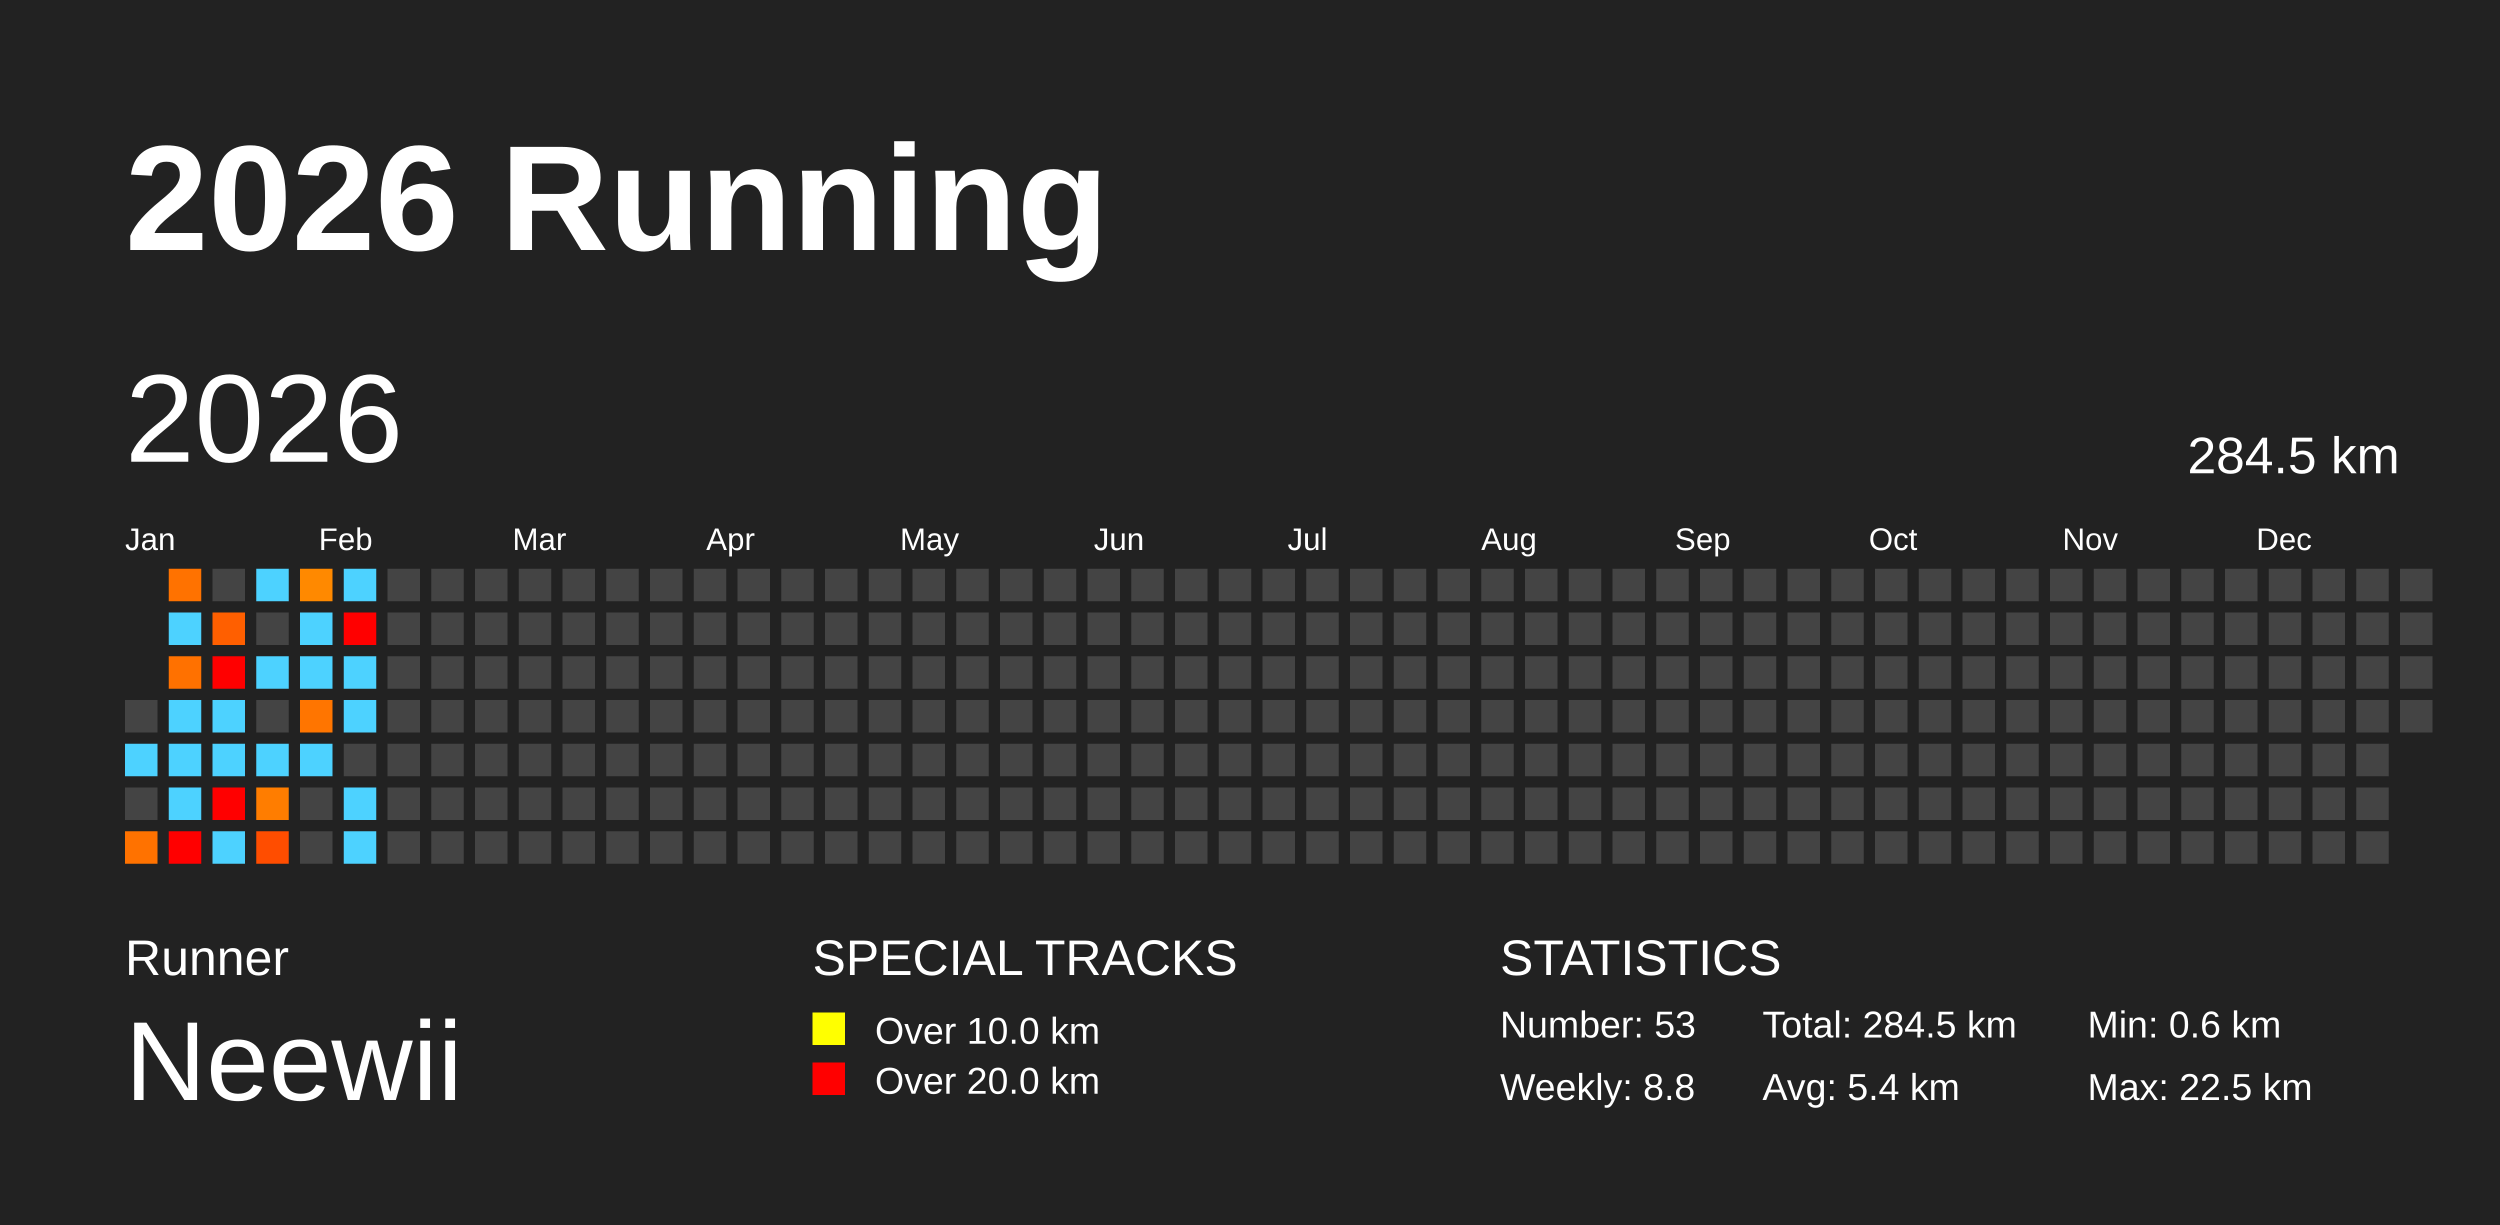
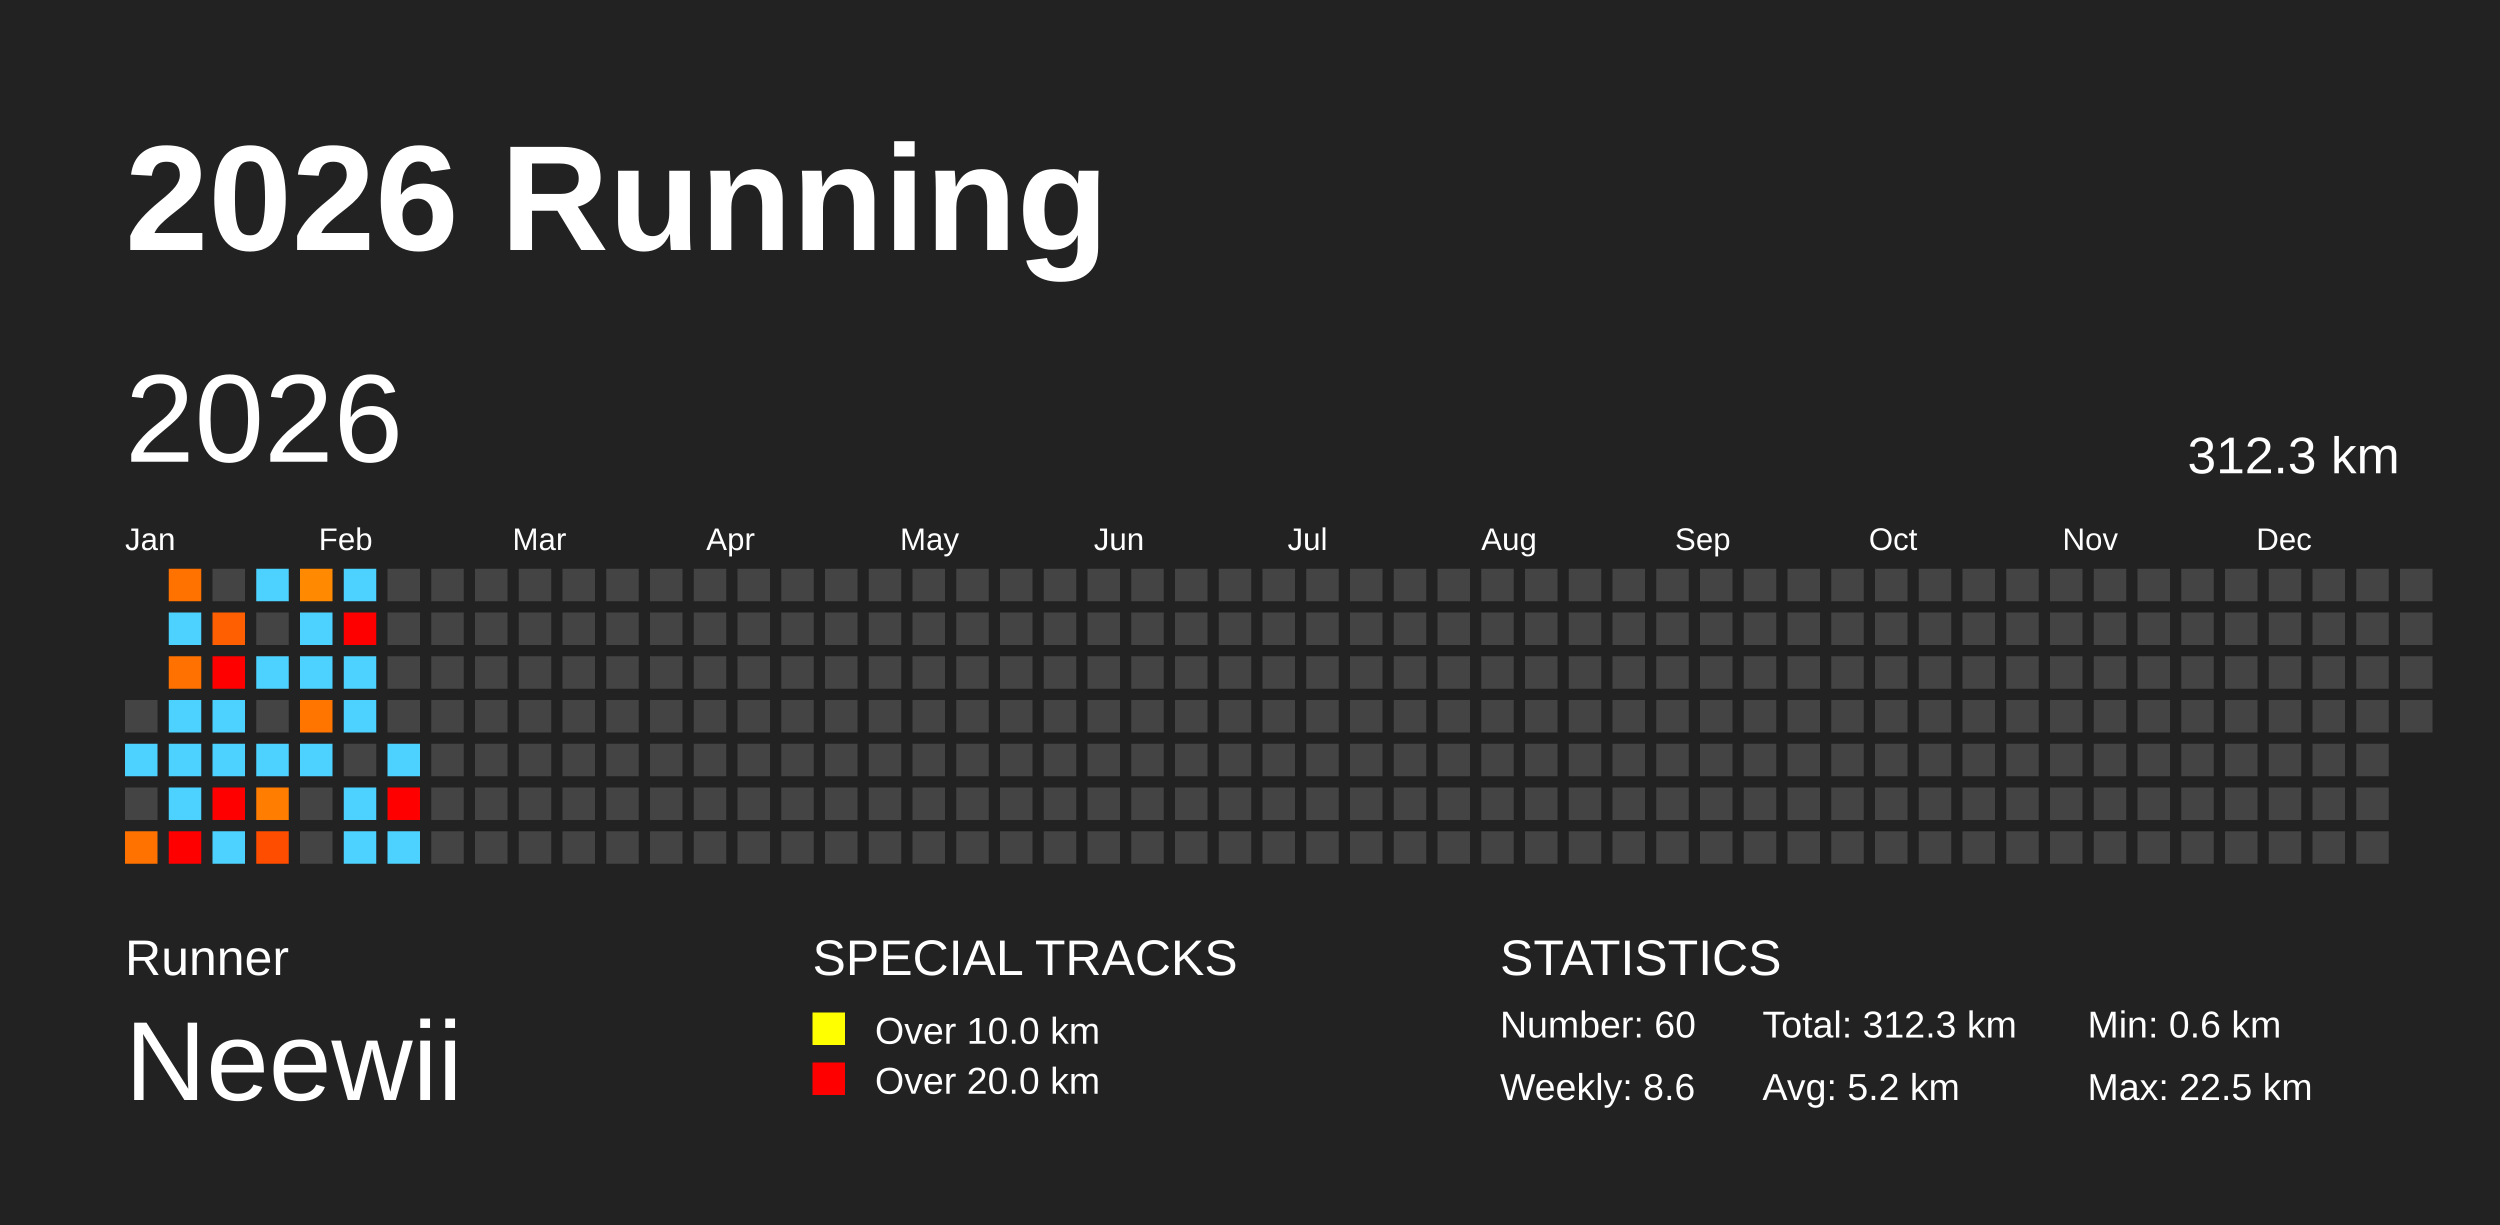
<svg xmlns="http://www.w3.org/2000/svg" baseProfile="full" height="98mm" version="1.1" viewBox="0,0,200,98" width="200mm">
  <defs />
  <rect fill="#222222" height="98" width="200" x="0" y="0" />
  <text fill="#FFFFFF" style="font-size:12px; font-family:Arial; font-weight:bold;" x="10" y="20">2026 Running</text>
  <text fill="#FFFFFF" style="font-size:4px; font-family:Arial" x="10" y="78">Runner</text>
  <text fill="#FFFFFF" style="font-size:9px; font-family:Arial" x="10" y="88">Neewii</text>
  <text fill="#FFFFFF" style="font-size:4px; font-family:Arial" x="65" y="78">SPECIAL TRACKS</text>
  <rect fill="yellow" height="2.6" width="2.6" x="65" y="81" />
  <text fill="#FFFFFF" style="font-size:3px; font-family:Arial" x="70" y="83.5">Over 10.0 km</text>
  <rect fill="red" height="2.6" width="2.6" x="65" y="85" />
  <text fill="#FFFFFF" style="font-size:3px; font-family:Arial" x="70" y="87.5">Over 20.0 km</text>
  <text fill="#FFFFFF" style="font-size:4px; font-family:Arial" x="120" y="78">STATISTICS</text>
-   <text fill="#FFFFFF" style="font-size:3px; font-family:Arial" x="120" y="83">Number: 53</text>
-   <text fill="#FFFFFF" style="font-size:3px; font-family:Arial" x="120" y="88">Weekly: 8.8</text>
-   <text fill="#FFFFFF" style="font-size:3px; font-family:Arial" x="141" y="83">Total: 284.5 km</text>
-   <text fill="#FFFFFF" style="font-size:3px; font-family:Arial" x="141" y="88">Avg: 5.4 km</text>
+   <text fill="#FFFFFF" style="font-size:3px; font-family:Arial" x="120" y="83">Number: 60</text>
+   <text fill="#FFFFFF" style="font-size:3px; font-family:Arial" x="120" y="88">Weekly: 8.6</text>
+   <text fill="#FFFFFF" style="font-size:3px; font-family:Arial" x="141" y="83">Total: 312.3 km</text>
+   <text fill="#FFFFFF" style="font-size:3px; font-family:Arial" x="141" y="88">Avg: 5.2 km</text>
  <text fill="#FFFFFF" style="font-size:3px; font-family:Arial" x="167" y="83">Min: 0.6 km</text>
  <text fill="#FFFFFF" style="font-size:3px; font-family:Arial" x="167" y="88">Max: 22.5 km</text>
  <text dominant-baseline="hanging" fill="#FFFFFF" style="font-size:10.0px; font-family:Arial;" x="10" y="30">2026</text>
-   <text dominant-baseline="hanging" fill="#FFFFFF" style="font-size:4.125px; font-family:Arial;" x="175" y="35">284.5 km</text>
+   <text dominant-baseline="hanging" fill="#FFFFFF" style="font-size:4.125px; font-family:Arial;" x="175" y="35">312.3 km</text>
  <text fill="#FFFFFF" style="font-size:2.5px; font-family:Arial" x="10.0" y="44">Jan</text>
  <text fill="#FFFFFF" style="font-size:2.5px; font-family:Arial" x="25.5" y="44">Feb</text>
  <text fill="#FFFFFF" style="font-size:2.5px; font-family:Arial" x="41.0" y="44">Mar</text>
  <text fill="#FFFFFF" style="font-size:2.5px; font-family:Arial" x="56.5" y="44">Apr</text>
  <text fill="#FFFFFF" style="font-size:2.5px; font-family:Arial" x="72.0" y="44">May</text>
  <text fill="#FFFFFF" style="font-size:2.5px; font-family:Arial" x="87.5" y="44">Jun</text>
  <text fill="#FFFFFF" style="font-size:2.5px; font-family:Arial" x="103.0" y="44">Jul</text>
  <text fill="#FFFFFF" style="font-size:2.5px; font-family:Arial" x="118.5" y="44">Aug</text>
  <text fill="#FFFFFF" style="font-size:2.5px; font-family:Arial" x="134.0" y="44">Sep</text>
  <text fill="#FFFFFF" style="font-size:2.5px; font-family:Arial" x="149.5" y="44">Oct</text>
  <text fill="#FFFFFF" style="font-size:2.5px; font-family:Arial" x="165.0" y="44">Nov</text>
  <text fill="#FFFFFF" style="font-size:2.5px; font-family:Arial" x="180.5" y="44">Dec</text>
  <rect fill="#444444" height="2.6" width="2.6" x="10.0" y="56.0" />
  <rect fill="#4dd2ff" height="2.6" width="2.6" x="10.0" y="59.5" />
  <rect fill="#444444" height="2.6" width="2.6" x="10.0" y="63.0" />
  <rect fill="#ff7200" height="2.6" width="2.6" x="10.0" y="66.5" />
  <rect fill="#ff7200" height="2.6" width="2.6" x="13.5" y="45.5" />
  <rect fill="#4dd2ff" height="2.6" width="2.6" x="13.5" y="49.0" />
  <rect fill="#ff7100" height="2.6" width="2.6" x="13.5" y="52.5" />
  <rect fill="#4dd2ff" height="2.6" width="2.6" x="13.5" y="56.0" />
  <rect fill="#4dd2ff" height="2.6" width="2.6" x="13.5" y="59.5" />
  <rect fill="#4dd2ff" height="2.6" width="2.6" x="13.5" y="63.0" />
  <rect fill="red" height="2.6" width="2.6" x="13.5" y="66.5" />
  <rect fill="#444444" height="2.6" width="2.6" x="17.0" y="45.5" />
  <rect fill="#ff5f00" height="2.6" width="2.6" x="17.0" y="49.0" />
  <rect fill="red" height="2.6" width="2.6" x="17.0" y="52.5" />
  <rect fill="#4dd2ff" height="2.6" width="2.6" x="17.0" y="56.0" />
  <rect fill="#4dd2ff" height="2.6" width="2.6" x="17.0" y="59.5" />
  <rect fill="red" height="2.6" width="2.6" x="17.0" y="63.0" />
  <rect fill="#4dd2ff" height="2.6" width="2.6" x="17.0" y="66.5" />
  <rect fill="#4dd2ff" height="2.6" width="2.6" x="20.5" y="45.5" />
  <rect fill="#444444" height="2.6" width="2.6" x="20.5" y="49.0" />
  <rect fill="#4dd2ff" height="2.6" width="2.6" x="20.5" y="52.5" />
  <rect fill="#444444" height="2.6" width="2.6" x="20.5" y="56.0" />
  <rect fill="#4dd2ff" height="2.6" width="2.6" x="20.5" y="59.5" />
  <rect fill="#ff7d00" height="2.6" width="2.6" x="20.5" y="63.0" />
  <rect fill="#ff4d00" height="2.6" width="2.6" x="20.5" y="66.5" />
  <rect fill="#ff8900" height="2.6" width="2.6" x="24.0" y="45.5" />
  <rect fill="#4dd2ff" height="2.6" width="2.6" x="24.0" y="49.0" />
  <rect fill="#4dd2ff" height="2.6" width="2.6" x="24.0" y="52.5" />
  <rect fill="#ff7500" height="2.6" width="2.6" x="24.0" y="56.0" />
  <rect fill="#4dd2ff" height="2.6" width="2.6" x="24.0" y="59.5" />
  <rect fill="#444444" height="2.6" width="2.6" x="24.0" y="63.0" />
  <rect fill="#444444" height="2.6" width="2.6" x="24.0" y="66.5" />
  <rect fill="#4dd2ff" height="2.6" width="2.6" x="27.5" y="45.5" />
  <rect fill="red" height="2.6" width="2.6" x="27.5" y="49.0" />
  <rect fill="#4dd2ff" height="2.6" width="2.6" x="27.5" y="52.5" />
  <rect fill="#4dd2ff" height="2.6" width="2.6" x="27.5" y="56.0" />
  <rect fill="#444444" height="2.6" width="2.6" x="27.5" y="59.5" />
  <rect fill="#4dd2ff" height="2.6" width="2.6" x="27.5" y="63.0" />
  <rect fill="#4dd2ff" height="2.6" width="2.6" x="27.5" y="66.5" />
  <rect fill="#444444" height="2.6" width="2.6" x="31.0" y="45.5" />
  <rect fill="#444444" height="2.6" width="2.6" x="31.0" y="49.0" />
  <rect fill="#444444" height="2.6" width="2.6" x="31.0" y="52.5" />
  <rect fill="#444444" height="2.6" width="2.6" x="31.0" y="56.0" />
-   <rect fill="#444444" height="2.6" width="2.6" x="31.0" y="59.5" />
-   <rect fill="#444444" height="2.6" width="2.6" x="31.0" y="63.0" />
-   <rect fill="#444444" height="2.6" width="2.6" x="31.0" y="66.5" />
+   <rect fill="#4dd2ff" height="2.6" width="2.6" x="31.0" y="59.5" />
+   <rect fill="red" height="2.6" width="2.6" x="31.0" y="63.0" />
+   <rect fill="#4dd2ff" height="2.6" width="2.6" x="31.0" y="66.5" />
  <rect fill="#444444" height="2.6" width="2.6" x="34.5" y="45.5" />
  <rect fill="#444444" height="2.6" width="2.6" x="34.5" y="49.0" />
  <rect fill="#444444" height="2.6" width="2.6" x="34.5" y="52.5" />
  <rect fill="#444444" height="2.6" width="2.6" x="34.5" y="56.0" />
  <rect fill="#444444" height="2.6" width="2.6" x="34.5" y="59.5" />
  <rect fill="#444444" height="2.6" width="2.6" x="34.5" y="63.0" />
  <rect fill="#444444" height="2.6" width="2.6" x="34.5" y="66.5" />
  <rect fill="#444444" height="2.6" width="2.6" x="38.0" y="45.5" />
  <rect fill="#444444" height="2.6" width="2.6" x="38.0" y="49.0" />
  <rect fill="#444444" height="2.6" width="2.6" x="38.0" y="52.5" />
  <rect fill="#444444" height="2.6" width="2.6" x="38.0" y="56.0" />
  <rect fill="#444444" height="2.6" width="2.6" x="38.0" y="59.5" />
  <rect fill="#444444" height="2.6" width="2.6" x="38.0" y="63.0" />
  <rect fill="#444444" height="2.6" width="2.6" x="38.0" y="66.5" />
  <rect fill="#444444" height="2.6" width="2.6" x="41.5" y="45.5" />
  <rect fill="#444444" height="2.6" width="2.6" x="41.5" y="49.0" />
  <rect fill="#444444" height="2.6" width="2.6" x="41.5" y="52.5" />
  <rect fill="#444444" height="2.6" width="2.6" x="41.5" y="56.0" />
  <rect fill="#444444" height="2.6" width="2.6" x="41.5" y="59.5" />
  <rect fill="#444444" height="2.6" width="2.6" x="41.5" y="63.0" />
  <rect fill="#444444" height="2.6" width="2.6" x="41.5" y="66.5" />
  <rect fill="#444444" height="2.6" width="2.6" x="45.0" y="45.5" />
  <rect fill="#444444" height="2.6" width="2.6" x="45.0" y="49.0" />
  <rect fill="#444444" height="2.6" width="2.6" x="45.0" y="52.5" />
  <rect fill="#444444" height="2.6" width="2.6" x="45.0" y="56.0" />
  <rect fill="#444444" height="2.6" width="2.6" x="45.0" y="59.5" />
  <rect fill="#444444" height="2.6" width="2.6" x="45.0" y="63.0" />
  <rect fill="#444444" height="2.6" width="2.6" x="45.0" y="66.5" />
  <rect fill="#444444" height="2.6" width="2.6" x="48.5" y="45.5" />
  <rect fill="#444444" height="2.6" width="2.6" x="48.5" y="49.0" />
  <rect fill="#444444" height="2.6" width="2.6" x="48.5" y="52.5" />
  <rect fill="#444444" height="2.6" width="2.6" x="48.5" y="56.0" />
  <rect fill="#444444" height="2.6" width="2.6" x="48.5" y="59.5" />
  <rect fill="#444444" height="2.6" width="2.6" x="48.5" y="63.0" />
  <rect fill="#444444" height="2.6" width="2.6" x="48.5" y="66.5" />
  <rect fill="#444444" height="2.6" width="2.6" x="52.0" y="45.5" />
  <rect fill="#444444" height="2.6" width="2.6" x="52.0" y="49.0" />
  <rect fill="#444444" height="2.6" width="2.6" x="52.0" y="52.5" />
  <rect fill="#444444" height="2.6" width="2.6" x="52.0" y="56.0" />
  <rect fill="#444444" height="2.6" width="2.6" x="52.0" y="59.5" />
  <rect fill="#444444" height="2.6" width="2.6" x="52.0" y="63.0" />
  <rect fill="#444444" height="2.6" width="2.6" x="52.0" y="66.5" />
  <rect fill="#444444" height="2.6" width="2.6" x="55.5" y="45.5" />
  <rect fill="#444444" height="2.6" width="2.6" x="55.5" y="49.0" />
  <rect fill="#444444" height="2.6" width="2.6" x="55.5" y="52.5" />
  <rect fill="#444444" height="2.6" width="2.6" x="55.5" y="56.0" />
  <rect fill="#444444" height="2.6" width="2.6" x="55.5" y="59.5" />
  <rect fill="#444444" height="2.6" width="2.6" x="55.5" y="63.0" />
  <rect fill="#444444" height="2.6" width="2.6" x="55.5" y="66.5" />
  <rect fill="#444444" height="2.6" width="2.6" x="59.0" y="45.5" />
  <rect fill="#444444" height="2.6" width="2.6" x="59.0" y="49.0" />
  <rect fill="#444444" height="2.6" width="2.6" x="59.0" y="52.5" />
  <rect fill="#444444" height="2.6" width="2.6" x="59.0" y="56.0" />
  <rect fill="#444444" height="2.6" width="2.6" x="59.0" y="59.5" />
  <rect fill="#444444" height="2.6" width="2.6" x="59.0" y="63.0" />
  <rect fill="#444444" height="2.6" width="2.6" x="59.0" y="66.5" />
  <rect fill="#444444" height="2.6" width="2.6" x="62.5" y="45.5" />
  <rect fill="#444444" height="2.6" width="2.6" x="62.5" y="49.0" />
  <rect fill="#444444" height="2.6" width="2.6" x="62.5" y="52.5" />
  <rect fill="#444444" height="2.6" width="2.6" x="62.5" y="56.0" />
  <rect fill="#444444" height="2.6" width="2.6" x="62.5" y="59.5" />
  <rect fill="#444444" height="2.6" width="2.6" x="62.5" y="63.0" />
  <rect fill="#444444" height="2.6" width="2.6" x="62.5" y="66.5" />
  <rect fill="#444444" height="2.6" width="2.6" x="66.0" y="45.5" />
  <rect fill="#444444" height="2.6" width="2.6" x="66.0" y="49.0" />
  <rect fill="#444444" height="2.6" width="2.6" x="66.0" y="52.5" />
  <rect fill="#444444" height="2.6" width="2.6" x="66.0" y="56.0" />
  <rect fill="#444444" height="2.6" width="2.6" x="66.0" y="59.5" />
  <rect fill="#444444" height="2.6" width="2.6" x="66.0" y="63.0" />
  <rect fill="#444444" height="2.6" width="2.6" x="66.0" y="66.5" />
  <rect fill="#444444" height="2.6" width="2.6" x="69.5" y="45.5" />
  <rect fill="#444444" height="2.6" width="2.6" x="69.5" y="49.0" />
  <rect fill="#444444" height="2.6" width="2.6" x="69.5" y="52.5" />
  <rect fill="#444444" height="2.6" width="2.6" x="69.5" y="56.0" />
  <rect fill="#444444" height="2.6" width="2.6" x="69.5" y="59.5" />
  <rect fill="#444444" height="2.6" width="2.6" x="69.5" y="63.0" />
  <rect fill="#444444" height="2.6" width="2.6" x="69.5" y="66.5" />
  <rect fill="#444444" height="2.6" width="2.6" x="73.0" y="45.5" />
  <rect fill="#444444" height="2.6" width="2.6" x="73.0" y="49.0" />
  <rect fill="#444444" height="2.6" width="2.6" x="73.0" y="52.5" />
  <rect fill="#444444" height="2.6" width="2.6" x="73.0" y="56.0" />
  <rect fill="#444444" height="2.6" width="2.6" x="73.0" y="59.5" />
  <rect fill="#444444" height="2.6" width="2.6" x="73.0" y="63.0" />
  <rect fill="#444444" height="2.6" width="2.6" x="73.0" y="66.5" />
  <rect fill="#444444" height="2.6" width="2.6" x="76.5" y="45.5" />
  <rect fill="#444444" height="2.6" width="2.6" x="76.5" y="49.0" />
  <rect fill="#444444" height="2.6" width="2.6" x="76.5" y="52.5" />
  <rect fill="#444444" height="2.6" width="2.6" x="76.5" y="56.0" />
  <rect fill="#444444" height="2.6" width="2.6" x="76.5" y="59.5" />
  <rect fill="#444444" height="2.6" width="2.6" x="76.5" y="63.0" />
  <rect fill="#444444" height="2.6" width="2.6" x="76.5" y="66.5" />
  <rect fill="#444444" height="2.6" width="2.6" x="80.0" y="45.5" />
  <rect fill="#444444" height="2.6" width="2.6" x="80.0" y="49.0" />
  <rect fill="#444444" height="2.6" width="2.6" x="80.0" y="52.5" />
  <rect fill="#444444" height="2.6" width="2.6" x="80.0" y="56.0" />
  <rect fill="#444444" height="2.6" width="2.6" x="80.0" y="59.5" />
  <rect fill="#444444" height="2.6" width="2.6" x="80.0" y="63.0" />
  <rect fill="#444444" height="2.6" width="2.6" x="80.0" y="66.5" />
  <rect fill="#444444" height="2.6" width="2.6" x="83.5" y="45.5" />
  <rect fill="#444444" height="2.6" width="2.6" x="83.5" y="49.0" />
  <rect fill="#444444" height="2.6" width="2.6" x="83.5" y="52.5" />
  <rect fill="#444444" height="2.6" width="2.6" x="83.5" y="56.0" />
  <rect fill="#444444" height="2.6" width="2.6" x="83.5" y="59.5" />
  <rect fill="#444444" height="2.6" width="2.6" x="83.5" y="63.0" />
  <rect fill="#444444" height="2.6" width="2.6" x="83.5" y="66.5" />
  <rect fill="#444444" height="2.6" width="2.6" x="87.0" y="45.5" />
  <rect fill="#444444" height="2.6" width="2.6" x="87.0" y="49.0" />
  <rect fill="#444444" height="2.6" width="2.6" x="87.0" y="52.5" />
  <rect fill="#444444" height="2.6" width="2.6" x="87.0" y="56.0" />
  <rect fill="#444444" height="2.6" width="2.6" x="87.0" y="59.5" />
  <rect fill="#444444" height="2.6" width="2.6" x="87.0" y="63.0" />
  <rect fill="#444444" height="2.6" width="2.6" x="87.0" y="66.5" />
  <rect fill="#444444" height="2.6" width="2.6" x="90.5" y="45.5" />
  <rect fill="#444444" height="2.6" width="2.6" x="90.5" y="49.0" />
  <rect fill="#444444" height="2.6" width="2.6" x="90.5" y="52.5" />
  <rect fill="#444444" height="2.6" width="2.6" x="90.5" y="56.0" />
  <rect fill="#444444" height="2.6" width="2.6" x="90.5" y="59.5" />
  <rect fill="#444444" height="2.6" width="2.6" x="90.5" y="63.0" />
  <rect fill="#444444" height="2.6" width="2.6" x="90.5" y="66.5" />
  <rect fill="#444444" height="2.6" width="2.6" x="94.0" y="45.5" />
  <rect fill="#444444" height="2.6" width="2.6" x="94.0" y="49.0" />
  <rect fill="#444444" height="2.6" width="2.6" x="94.0" y="52.5" />
  <rect fill="#444444" height="2.6" width="2.6" x="94.0" y="56.0" />
  <rect fill="#444444" height="2.6" width="2.6" x="94.0" y="59.5" />
  <rect fill="#444444" height="2.6" width="2.6" x="94.0" y="63.0" />
  <rect fill="#444444" height="2.6" width="2.6" x="94.0" y="66.5" />
  <rect fill="#444444" height="2.6" width="2.6" x="97.5" y="45.5" />
  <rect fill="#444444" height="2.6" width="2.6" x="97.5" y="49.0" />
  <rect fill="#444444" height="2.6" width="2.6" x="97.5" y="52.5" />
  <rect fill="#444444" height="2.6" width="2.6" x="97.5" y="56.0" />
  <rect fill="#444444" height="2.6" width="2.6" x="97.5" y="59.5" />
  <rect fill="#444444" height="2.6" width="2.6" x="97.5" y="63.0" />
  <rect fill="#444444" height="2.6" width="2.6" x="97.5" y="66.5" />
  <rect fill="#444444" height="2.6" width="2.6" x="101.0" y="45.5" />
  <rect fill="#444444" height="2.6" width="2.6" x="101.0" y="49.0" />
  <rect fill="#444444" height="2.6" width="2.6" x="101.0" y="52.5" />
  <rect fill="#444444" height="2.6" width="2.6" x="101.0" y="56.0" />
  <rect fill="#444444" height="2.6" width="2.6" x="101.0" y="59.5" />
  <rect fill="#444444" height="2.6" width="2.6" x="101.0" y="63.0" />
  <rect fill="#444444" height="2.6" width="2.6" x="101.0" y="66.5" />
  <rect fill="#444444" height="2.6" width="2.6" x="104.5" y="45.5" />
  <rect fill="#444444" height="2.6" width="2.6" x="104.5" y="49.0" />
  <rect fill="#444444" height="2.6" width="2.6" x="104.5" y="52.5" />
  <rect fill="#444444" height="2.6" width="2.6" x="104.5" y="56.0" />
  <rect fill="#444444" height="2.6" width="2.6" x="104.5" y="59.5" />
  <rect fill="#444444" height="2.6" width="2.6" x="104.5" y="63.0" />
  <rect fill="#444444" height="2.6" width="2.6" x="104.5" y="66.5" />
  <rect fill="#444444" height="2.6" width="2.6" x="108.0" y="45.5" />
  <rect fill="#444444" height="2.6" width="2.6" x="108.0" y="49.0" />
  <rect fill="#444444" height="2.6" width="2.6" x="108.0" y="52.5" />
  <rect fill="#444444" height="2.6" width="2.6" x="108.0" y="56.0" />
  <rect fill="#444444" height="2.6" width="2.6" x="108.0" y="59.5" />
  <rect fill="#444444" height="2.6" width="2.6" x="108.0" y="63.0" />
  <rect fill="#444444" height="2.6" width="2.6" x="108.0" y="66.5" />
  <rect fill="#444444" height="2.6" width="2.6" x="111.5" y="45.5" />
  <rect fill="#444444" height="2.6" width="2.6" x="111.5" y="49.0" />
  <rect fill="#444444" height="2.6" width="2.6" x="111.5" y="52.5" />
  <rect fill="#444444" height="2.6" width="2.6" x="111.5" y="56.0" />
  <rect fill="#444444" height="2.6" width="2.6" x="111.5" y="59.5" />
  <rect fill="#444444" height="2.6" width="2.6" x="111.5" y="63.0" />
  <rect fill="#444444" height="2.6" width="2.6" x="111.5" y="66.5" />
  <rect fill="#444444" height="2.6" width="2.6" x="115.0" y="45.5" />
  <rect fill="#444444" height="2.6" width="2.6" x="115.0" y="49.0" />
  <rect fill="#444444" height="2.6" width="2.6" x="115.0" y="52.5" />
  <rect fill="#444444" height="2.6" width="2.6" x="115.0" y="56.0" />
  <rect fill="#444444" height="2.6" width="2.6" x="115.0" y="59.5" />
  <rect fill="#444444" height="2.6" width="2.6" x="115.0" y="63.0" />
  <rect fill="#444444" height="2.6" width="2.6" x="115.0" y="66.5" />
  <rect fill="#444444" height="2.6" width="2.6" x="118.5" y="45.5" />
  <rect fill="#444444" height="2.6" width="2.6" x="118.5" y="49.0" />
  <rect fill="#444444" height="2.6" width="2.6" x="118.5" y="52.5" />
  <rect fill="#444444" height="2.6" width="2.6" x="118.5" y="56.0" />
  <rect fill="#444444" height="2.6" width="2.6" x="118.5" y="59.5" />
  <rect fill="#444444" height="2.6" width="2.6" x="118.5" y="63.0" />
  <rect fill="#444444" height="2.6" width="2.6" x="118.5" y="66.5" />
  <rect fill="#444444" height="2.6" width="2.6" x="122.0" y="45.5" />
  <rect fill="#444444" height="2.6" width="2.6" x="122.0" y="49.0" />
  <rect fill="#444444" height="2.6" width="2.6" x="122.0" y="52.5" />
  <rect fill="#444444" height="2.6" width="2.6" x="122.0" y="56.0" />
  <rect fill="#444444" height="2.6" width="2.6" x="122.0" y="59.5" />
  <rect fill="#444444" height="2.6" width="2.6" x="122.0" y="63.0" />
  <rect fill="#444444" height="2.6" width="2.6" x="122.0" y="66.5" />
  <rect fill="#444444" height="2.6" width="2.6" x="125.5" y="45.5" />
  <rect fill="#444444" height="2.6" width="2.6" x="125.5" y="49.0" />
  <rect fill="#444444" height="2.6" width="2.6" x="125.5" y="52.5" />
  <rect fill="#444444" height="2.6" width="2.6" x="125.5" y="56.0" />
  <rect fill="#444444" height="2.6" width="2.6" x="125.5" y="59.5" />
  <rect fill="#444444" height="2.6" width="2.6" x="125.5" y="63.0" />
  <rect fill="#444444" height="2.6" width="2.6" x="125.5" y="66.5" />
  <rect fill="#444444" height="2.6" width="2.6" x="129.0" y="45.5" />
  <rect fill="#444444" height="2.6" width="2.6" x="129.0" y="49.0" />
  <rect fill="#444444" height="2.6" width="2.6" x="129.0" y="52.5" />
  <rect fill="#444444" height="2.6" width="2.6" x="129.0" y="56.0" />
  <rect fill="#444444" height="2.6" width="2.6" x="129.0" y="59.5" />
  <rect fill="#444444" height="2.6" width="2.6" x="129.0" y="63.0" />
  <rect fill="#444444" height="2.6" width="2.6" x="129.0" y="66.5" />
  <rect fill="#444444" height="2.6" width="2.6" x="132.5" y="45.5" />
  <rect fill="#444444" height="2.6" width="2.6" x="132.5" y="49.0" />
  <rect fill="#444444" height="2.6" width="2.6" x="132.5" y="52.5" />
  <rect fill="#444444" height="2.6" width="2.6" x="132.5" y="56.0" />
  <rect fill="#444444" height="2.6" width="2.6" x="132.5" y="59.5" />
  <rect fill="#444444" height="2.6" width="2.6" x="132.5" y="63.0" />
  <rect fill="#444444" height="2.6" width="2.6" x="132.5" y="66.5" />
  <rect fill="#444444" height="2.6" width="2.6" x="136.0" y="45.5" />
  <rect fill="#444444" height="2.6" width="2.6" x="136.0" y="49.0" />
  <rect fill="#444444" height="2.6" width="2.6" x="136.0" y="52.5" />
  <rect fill="#444444" height="2.6" width="2.6" x="136.0" y="56.0" />
  <rect fill="#444444" height="2.6" width="2.6" x="136.0" y="59.5" />
  <rect fill="#444444" height="2.6" width="2.6" x="136.0" y="63.0" />
  <rect fill="#444444" height="2.6" width="2.6" x="136.0" y="66.5" />
  <rect fill="#444444" height="2.6" width="2.6" x="139.5" y="45.5" />
  <rect fill="#444444" height="2.6" width="2.6" x="139.5" y="49.0" />
  <rect fill="#444444" height="2.6" width="2.6" x="139.5" y="52.5" />
  <rect fill="#444444" height="2.6" width="2.6" x="139.5" y="56.0" />
  <rect fill="#444444" height="2.6" width="2.6" x="139.5" y="59.5" />
  <rect fill="#444444" height="2.6" width="2.6" x="139.5" y="63.0" />
  <rect fill="#444444" height="2.6" width="2.6" x="139.5" y="66.5" />
  <rect fill="#444444" height="2.6" width="2.6" x="143.0" y="45.5" />
  <rect fill="#444444" height="2.6" width="2.6" x="143.0" y="49.0" />
  <rect fill="#444444" height="2.6" width="2.6" x="143.0" y="52.5" />
  <rect fill="#444444" height="2.6" width="2.6" x="143.0" y="56.0" />
  <rect fill="#444444" height="2.6" width="2.6" x="143.0" y="59.5" />
  <rect fill="#444444" height="2.6" width="2.6" x="143.0" y="63.0" />
  <rect fill="#444444" height="2.6" width="2.6" x="143.0" y="66.5" />
  <rect fill="#444444" height="2.6" width="2.6" x="146.5" y="45.5" />
  <rect fill="#444444" height="2.6" width="2.6" x="146.5" y="49.0" />
  <rect fill="#444444" height="2.6" width="2.6" x="146.5" y="52.5" />
  <rect fill="#444444" height="2.6" width="2.6" x="146.5" y="56.0" />
  <rect fill="#444444" height="2.6" width="2.6" x="146.5" y="59.5" />
  <rect fill="#444444" height="2.6" width="2.6" x="146.5" y="63.0" />
  <rect fill="#444444" height="2.6" width="2.6" x="146.5" y="66.5" />
  <rect fill="#444444" height="2.6" width="2.6" x="150.0" y="45.5" />
  <rect fill="#444444" height="2.6" width="2.6" x="150.0" y="49.0" />
  <rect fill="#444444" height="2.6" width="2.6" x="150.0" y="52.5" />
  <rect fill="#444444" height="2.6" width="2.6" x="150.0" y="56.0" />
  <rect fill="#444444" height="2.6" width="2.6" x="150.0" y="59.5" />
  <rect fill="#444444" height="2.6" width="2.6" x="150.0" y="63.0" />
  <rect fill="#444444" height="2.6" width="2.6" x="150.0" y="66.5" />
  <rect fill="#444444" height="2.6" width="2.6" x="153.5" y="45.5" />
  <rect fill="#444444" height="2.6" width="2.6" x="153.5" y="49.0" />
  <rect fill="#444444" height="2.6" width="2.6" x="153.5" y="52.5" />
  <rect fill="#444444" height="2.6" width="2.6" x="153.5" y="56.0" />
  <rect fill="#444444" height="2.6" width="2.6" x="153.5" y="59.5" />
  <rect fill="#444444" height="2.6" width="2.6" x="153.5" y="63.0" />
  <rect fill="#444444" height="2.6" width="2.6" x="153.5" y="66.5" />
  <rect fill="#444444" height="2.6" width="2.6" x="157.0" y="45.5" />
  <rect fill="#444444" height="2.6" width="2.6" x="157.0" y="49.0" />
  <rect fill="#444444" height="2.6" width="2.6" x="157.0" y="52.5" />
  <rect fill="#444444" height="2.6" width="2.6" x="157.0" y="56.0" />
  <rect fill="#444444" height="2.6" width="2.6" x="157.0" y="59.5" />
  <rect fill="#444444" height="2.6" width="2.6" x="157.0" y="63.0" />
  <rect fill="#444444" height="2.6" width="2.6" x="157.0" y="66.5" />
  <rect fill="#444444" height="2.6" width="2.6" x="160.5" y="45.5" />
  <rect fill="#444444" height="2.6" width="2.6" x="160.5" y="49.0" />
  <rect fill="#444444" height="2.6" width="2.6" x="160.5" y="52.5" />
  <rect fill="#444444" height="2.6" width="2.6" x="160.5" y="56.0" />
  <rect fill="#444444" height="2.6" width="2.6" x="160.5" y="59.5" />
  <rect fill="#444444" height="2.6" width="2.6" x="160.5" y="63.0" />
  <rect fill="#444444" height="2.6" width="2.6" x="160.5" y="66.5" />
  <rect fill="#444444" height="2.6" width="2.6" x="164.0" y="45.5" />
  <rect fill="#444444" height="2.6" width="2.6" x="164.0" y="49.0" />
  <rect fill="#444444" height="2.6" width="2.6" x="164.0" y="52.5" />
  <rect fill="#444444" height="2.6" width="2.6" x="164.0" y="56.0" />
  <rect fill="#444444" height="2.6" width="2.6" x="164.0" y="59.5" />
  <rect fill="#444444" height="2.6" width="2.6" x="164.0" y="63.0" />
  <rect fill="#444444" height="2.6" width="2.6" x="164.0" y="66.5" />
  <rect fill="#444444" height="2.6" width="2.6" x="167.5" y="45.5" />
  <rect fill="#444444" height="2.6" width="2.6" x="167.5" y="49.0" />
  <rect fill="#444444" height="2.6" width="2.6" x="167.5" y="52.5" />
  <rect fill="#444444" height="2.6" width="2.6" x="167.5" y="56.0" />
  <rect fill="#444444" height="2.6" width="2.6" x="167.5" y="59.5" />
  <rect fill="#444444" height="2.6" width="2.6" x="167.5" y="63.0" />
  <rect fill="#444444" height="2.6" width="2.6" x="167.5" y="66.5" />
  <rect fill="#444444" height="2.6" width="2.6" x="171.0" y="45.5" />
  <rect fill="#444444" height="2.6" width="2.6" x="171.0" y="49.0" />
  <rect fill="#444444" height="2.6" width="2.6" x="171.0" y="52.5" />
  <rect fill="#444444" height="2.6" width="2.6" x="171.0" y="56.0" />
  <rect fill="#444444" height="2.6" width="2.6" x="171.0" y="59.5" />
  <rect fill="#444444" height="2.6" width="2.6" x="171.0" y="63.0" />
  <rect fill="#444444" height="2.6" width="2.6" x="171.0" y="66.5" />
  <rect fill="#444444" height="2.6" width="2.6" x="174.5" y="45.5" />
  <rect fill="#444444" height="2.6" width="2.6" x="174.5" y="49.0" />
  <rect fill="#444444" height="2.6" width="2.6" x="174.5" y="52.5" />
  <rect fill="#444444" height="2.6" width="2.6" x="174.5" y="56.0" />
  <rect fill="#444444" height="2.6" width="2.6" x="174.5" y="59.5" />
  <rect fill="#444444" height="2.6" width="2.6" x="174.5" y="63.0" />
  <rect fill="#444444" height="2.6" width="2.6" x="174.5" y="66.5" />
  <rect fill="#444444" height="2.6" width="2.6" x="178.0" y="45.5" />
  <rect fill="#444444" height="2.6" width="2.6" x="178.0" y="49.0" />
  <rect fill="#444444" height="2.6" width="2.6" x="178.0" y="52.5" />
  <rect fill="#444444" height="2.6" width="2.6" x="178.0" y="56.0" />
  <rect fill="#444444" height="2.6" width="2.6" x="178.0" y="59.5" />
  <rect fill="#444444" height="2.6" width="2.6" x="178.0" y="63.0" />
  <rect fill="#444444" height="2.6" width="2.6" x="178.0" y="66.5" />
  <rect fill="#444444" height="2.6" width="2.6" x="181.5" y="45.5" />
  <rect fill="#444444" height="2.6" width="2.6" x="181.5" y="49.0" />
  <rect fill="#444444" height="2.6" width="2.6" x="181.5" y="52.5" />
  <rect fill="#444444" height="2.6" width="2.6" x="181.5" y="56.0" />
  <rect fill="#444444" height="2.6" width="2.6" x="181.5" y="59.5" />
  <rect fill="#444444" height="2.6" width="2.6" x="181.5" y="63.0" />
  <rect fill="#444444" height="2.6" width="2.6" x="181.5" y="66.5" />
  <rect fill="#444444" height="2.6" width="2.6" x="185.0" y="45.5" />
  <rect fill="#444444" height="2.6" width="2.6" x="185.0" y="49.0" />
  <rect fill="#444444" height="2.6" width="2.6" x="185.0" y="52.5" />
  <rect fill="#444444" height="2.6" width="2.6" x="185.0" y="56.0" />
  <rect fill="#444444" height="2.6" width="2.6" x="185.0" y="59.5" />
  <rect fill="#444444" height="2.6" width="2.6" x="185.0" y="63.0" />
  <rect fill="#444444" height="2.6" width="2.6" x="185.0" y="66.5" />
  <rect fill="#444444" height="2.6" width="2.6" x="188.5" y="45.5" />
  <rect fill="#444444" height="2.6" width="2.6" x="188.5" y="49.0" />
  <rect fill="#444444" height="2.6" width="2.6" x="188.5" y="52.5" />
  <rect fill="#444444" height="2.6" width="2.6" x="188.5" y="56.0" />
  <rect fill="#444444" height="2.6" width="2.6" x="188.5" y="59.5" />
  <rect fill="#444444" height="2.6" width="2.6" x="188.5" y="63.0" />
  <rect fill="#444444" height="2.6" width="2.6" x="188.5" y="66.5" />
  <rect fill="#444444" height="2.6" width="2.6" x="192.0" y="45.5" />
  <rect fill="#444444" height="2.6" width="2.6" x="192.0" y="49.0" />
  <rect fill="#444444" height="2.6" width="2.6" x="192.0" y="52.5" />
  <rect fill="#444444" height="2.6" width="2.6" x="192.0" y="56.0" />
</svg>
